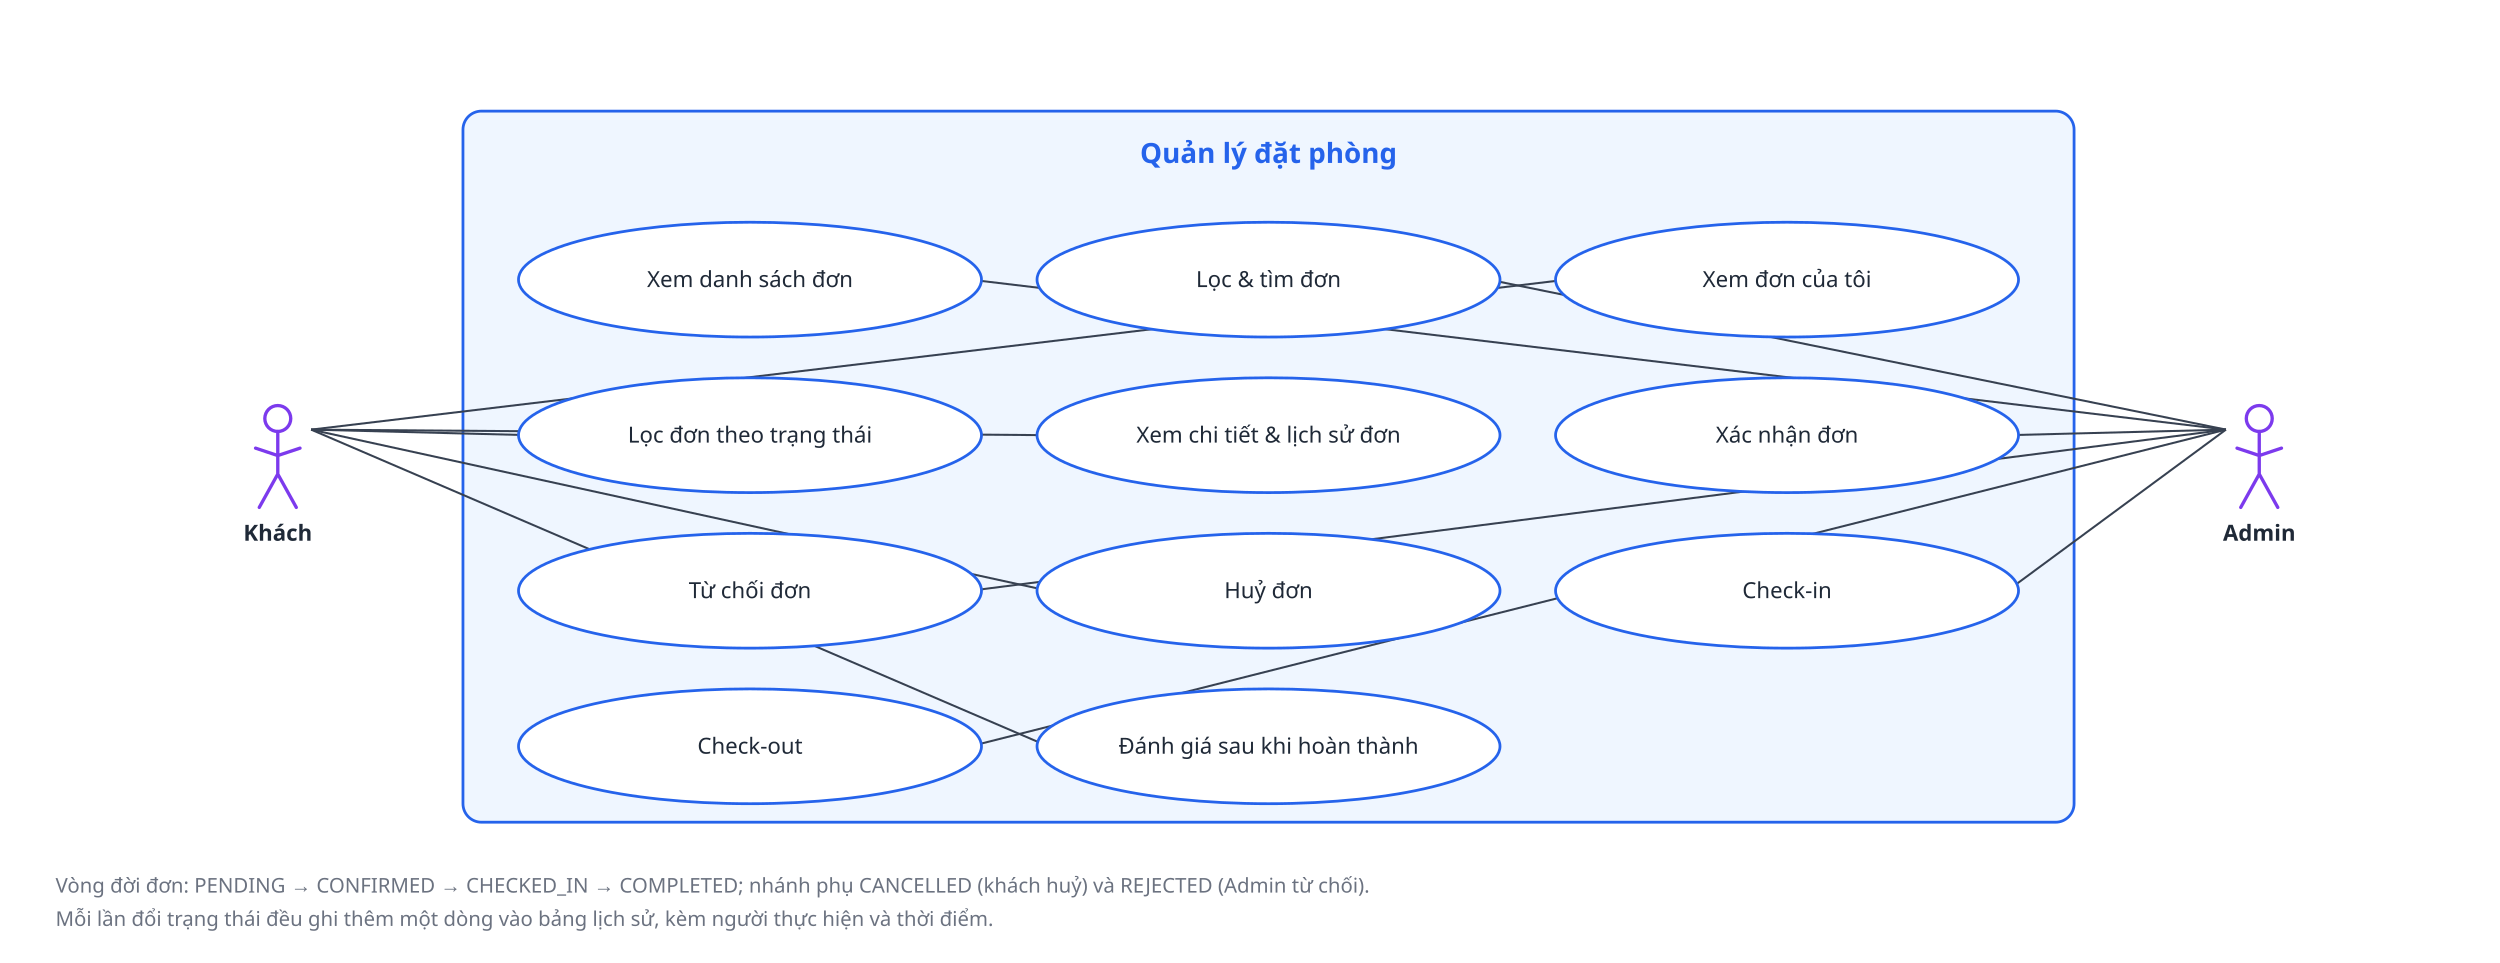
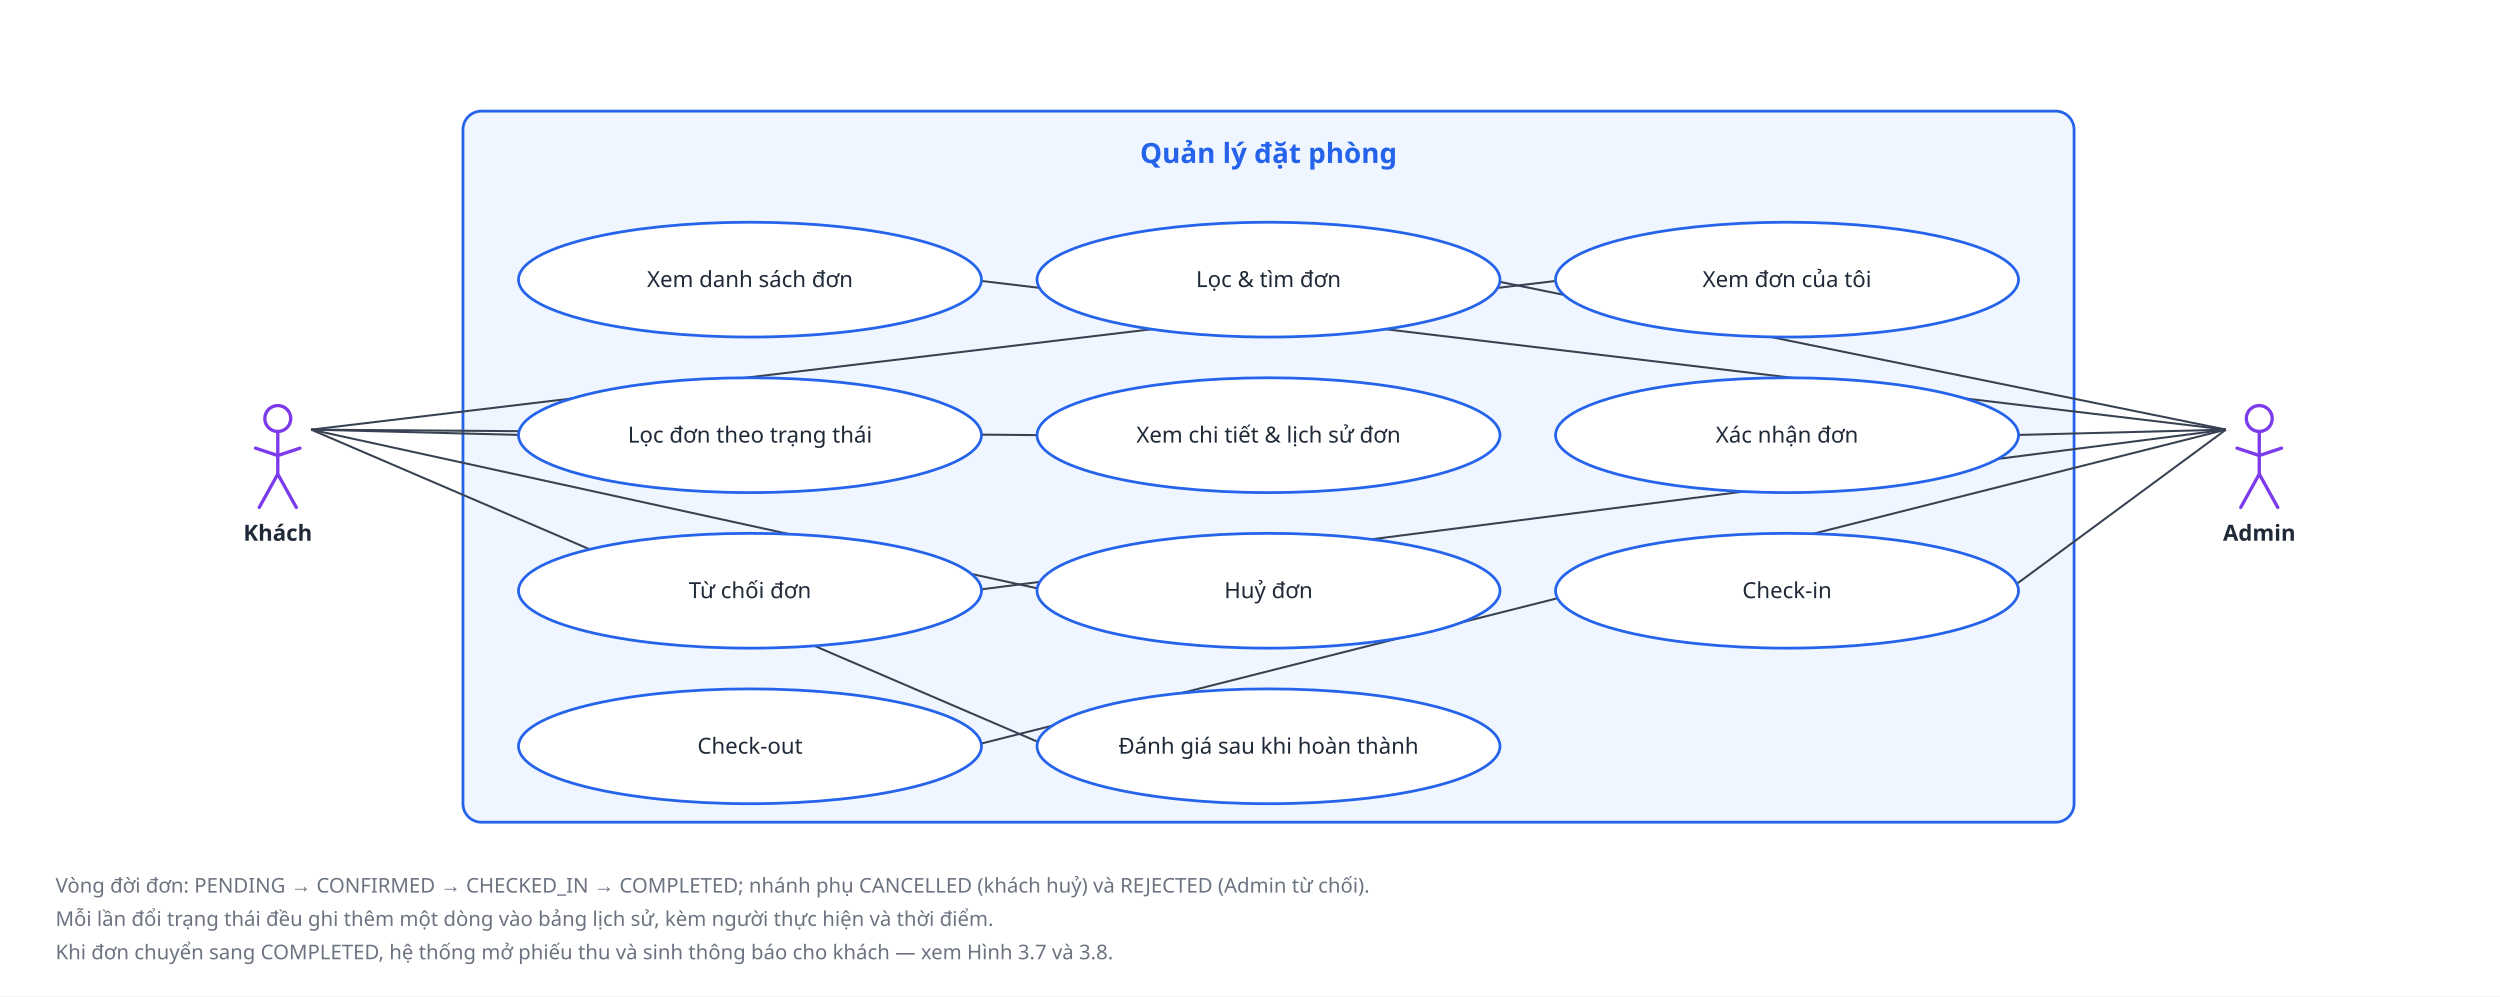
- <svg xmlns="http://www.w3.org/2000/svg" width="1350" height="520" viewBox="0 0 1350 520" font-family="'Segoe UI', 'Noto Sans', Arial, sans-serif">
-   <rect width="1350" height="520" fill="#ffffff" />
+ <svg xmlns="http://www.w3.org/2000/svg" width="1350" height="538" viewBox="0 0 1350 538" font-family="'Segoe UI', 'Noto Sans', Arial, sans-serif">
+   <rect width="1350" height="538" fill="#ffffff" />
  <rect x="250" y="60" width="870" height="384" rx="10" fill="#eff6ff" stroke="#2563eb" stroke-width="1.5" />
  <text x="685" y="88" font-size="15" text-anchor="middle" fill="#2563eb" font-weight="700">Quản lý đặt phòng</text>
  <circle cx="150" cy="226" r="7" fill="none" stroke="#7c3aed" stroke-width="1.8" />
  <path d="M 150 233 L 150 256 M 138 242 L 150 246 L 162 242          M 150 256 L 140 274 M 150 256 L 160 274" fill="none" stroke="#7c3aed" stroke-width="1.8" stroke-linecap="round" />
  <text x="150" y="292" font-size="12" text-anchor="middle" fill="#1f2937" font-weight="600">Khách</text>
  <line x1="168" y1="232" x2="846" y2="151" stroke="#374151" stroke-width="1.1" />
  <line x1="168" y1="232" x2="286" y2="235" stroke="#374151" stroke-width="1.1" />
  <line x1="168" y1="232" x2="566" y2="235" stroke="#374151" stroke-width="1.1" />
  <line x1="168" y1="232" x2="566" y2="319" stroke="#374151" stroke-width="1.1" />
  <line x1="168" y1="232" x2="566" y2="403" stroke="#374151" stroke-width="1.1" />
  <circle cx="1220" cy="226" r="7" fill="none" stroke="#7c3aed" stroke-width="1.8" />
  <path d="M 1220 233 L 1220 256 M 1208 242 L 1220 246 L 1232 242          M 1220 256 L 1210 274 M 1220 256 L 1230 274" fill="none" stroke="#7c3aed" stroke-width="1.8" stroke-linecap="round" />
  <text x="1220" y="292" font-size="12" text-anchor="middle" fill="#1f2937" font-weight="600">Admin</text>
  <line x1="1202" y1="232" x2="524" y2="151" stroke="#374151" stroke-width="1.1" />
  <line x1="1202" y1="232" x2="804" y2="151" stroke="#374151" stroke-width="1.1" />
  <line x1="1202" y1="232" x2="1084" y2="235" stroke="#374151" stroke-width="1.1" />
  <line x1="1202" y1="232" x2="524" y2="319" stroke="#374151" stroke-width="1.1" />
  <line x1="1202" y1="232" x2="1084" y2="319" stroke="#374151" stroke-width="1.1" />
  <line x1="1202" y1="232" x2="524" y2="403" stroke="#374151" stroke-width="1.1" />
  <ellipse cx="405" cy="151" rx="125" ry="31" fill="#ffffff" stroke="#2563eb" stroke-width="1.5" />
  <text x="405" y="155" font-size="12" text-anchor="middle" fill="#1f2937" font-weight="400">Xem danh sách đơn</text>
  <ellipse cx="685" cy="151" rx="125" ry="31" fill="#ffffff" stroke="#2563eb" stroke-width="1.5" />
  <text x="685" y="155" font-size="12" text-anchor="middle" fill="#1f2937" font-weight="400">Lọc &amp; tìm đơn</text>
  <ellipse cx="965" cy="151" rx="125" ry="31" fill="#ffffff" stroke="#2563eb" stroke-width="1.5" />
  <text x="965" y="155" font-size="12" text-anchor="middle" fill="#1f2937" font-weight="400">Xem đơn của tôi</text>
  <ellipse cx="405" cy="235" rx="125" ry="31" fill="#ffffff" stroke="#2563eb" stroke-width="1.5" />
  <text x="405" y="239" font-size="12" text-anchor="middle" fill="#1f2937" font-weight="400">Lọc đơn theo trạng thái</text>
  <ellipse cx="685" cy="235" rx="125" ry="31" fill="#ffffff" stroke="#2563eb" stroke-width="1.5" />
  <text x="685" y="239" font-size="12" text-anchor="middle" fill="#1f2937" font-weight="400">Xem chi tiết &amp; lịch sử đơn</text>
  <ellipse cx="965" cy="235" rx="125" ry="31" fill="#ffffff" stroke="#2563eb" stroke-width="1.5" />
  <text x="965" y="239" font-size="12" text-anchor="middle" fill="#1f2937" font-weight="400">Xác nhận đơn</text>
  <ellipse cx="405" cy="319" rx="125" ry="31" fill="#ffffff" stroke="#2563eb" stroke-width="1.5" />
  <text x="405" y="323" font-size="12" text-anchor="middle" fill="#1f2937" font-weight="400">Từ chối đơn</text>
  <ellipse cx="685" cy="319" rx="125" ry="31" fill="#ffffff" stroke="#2563eb" stroke-width="1.5" />
  <text x="685" y="323" font-size="12" text-anchor="middle" fill="#1f2937" font-weight="400">Huỷ đơn</text>
  <ellipse cx="965" cy="319" rx="125" ry="31" fill="#ffffff" stroke="#2563eb" stroke-width="1.5" />
  <text x="965" y="323" font-size="12" text-anchor="middle" fill="#1f2937" font-weight="400">Check-in</text>
  <ellipse cx="405" cy="403" rx="125" ry="31" fill="#ffffff" stroke="#2563eb" stroke-width="1.5" />
  <text x="405" y="407" font-size="12" text-anchor="middle" fill="#1f2937" font-weight="400">Check-out</text>
  <ellipse cx="685" cy="403" rx="125" ry="31" fill="#ffffff" stroke="#2563eb" stroke-width="1.5" />
  <text x="685" y="407" font-size="12" text-anchor="middle" fill="#1f2937" font-weight="400">Đánh giá sau khi hoàn thành</text>
  <text x="30" y="482" font-size="11" text-anchor="start" fill="#6b7280" font-weight="400">Vòng đời đơn: PENDING → CONFIRMED → CHECKED_IN → COMPLETED; nhánh phụ CANCELLED (khách huỷ) và REJECTED (Admin từ chối).</text>
  <text x="30" y="500" font-size="11" text-anchor="start" fill="#6b7280" font-weight="400">Mỗi lần đổi trạng thái đều ghi thêm một dòng vào bảng lịch sử, kèm người thực hiện và thời điểm.</text>
+   <text x="30" y="518" font-size="11" text-anchor="start" fill="#6b7280" font-weight="400">Khi đơn chuyển sang COMPLETED, hệ thống mở phiếu thu và sinh thông báo cho khách — xem Hình 3.7 và 3.8.</text>
</svg>
